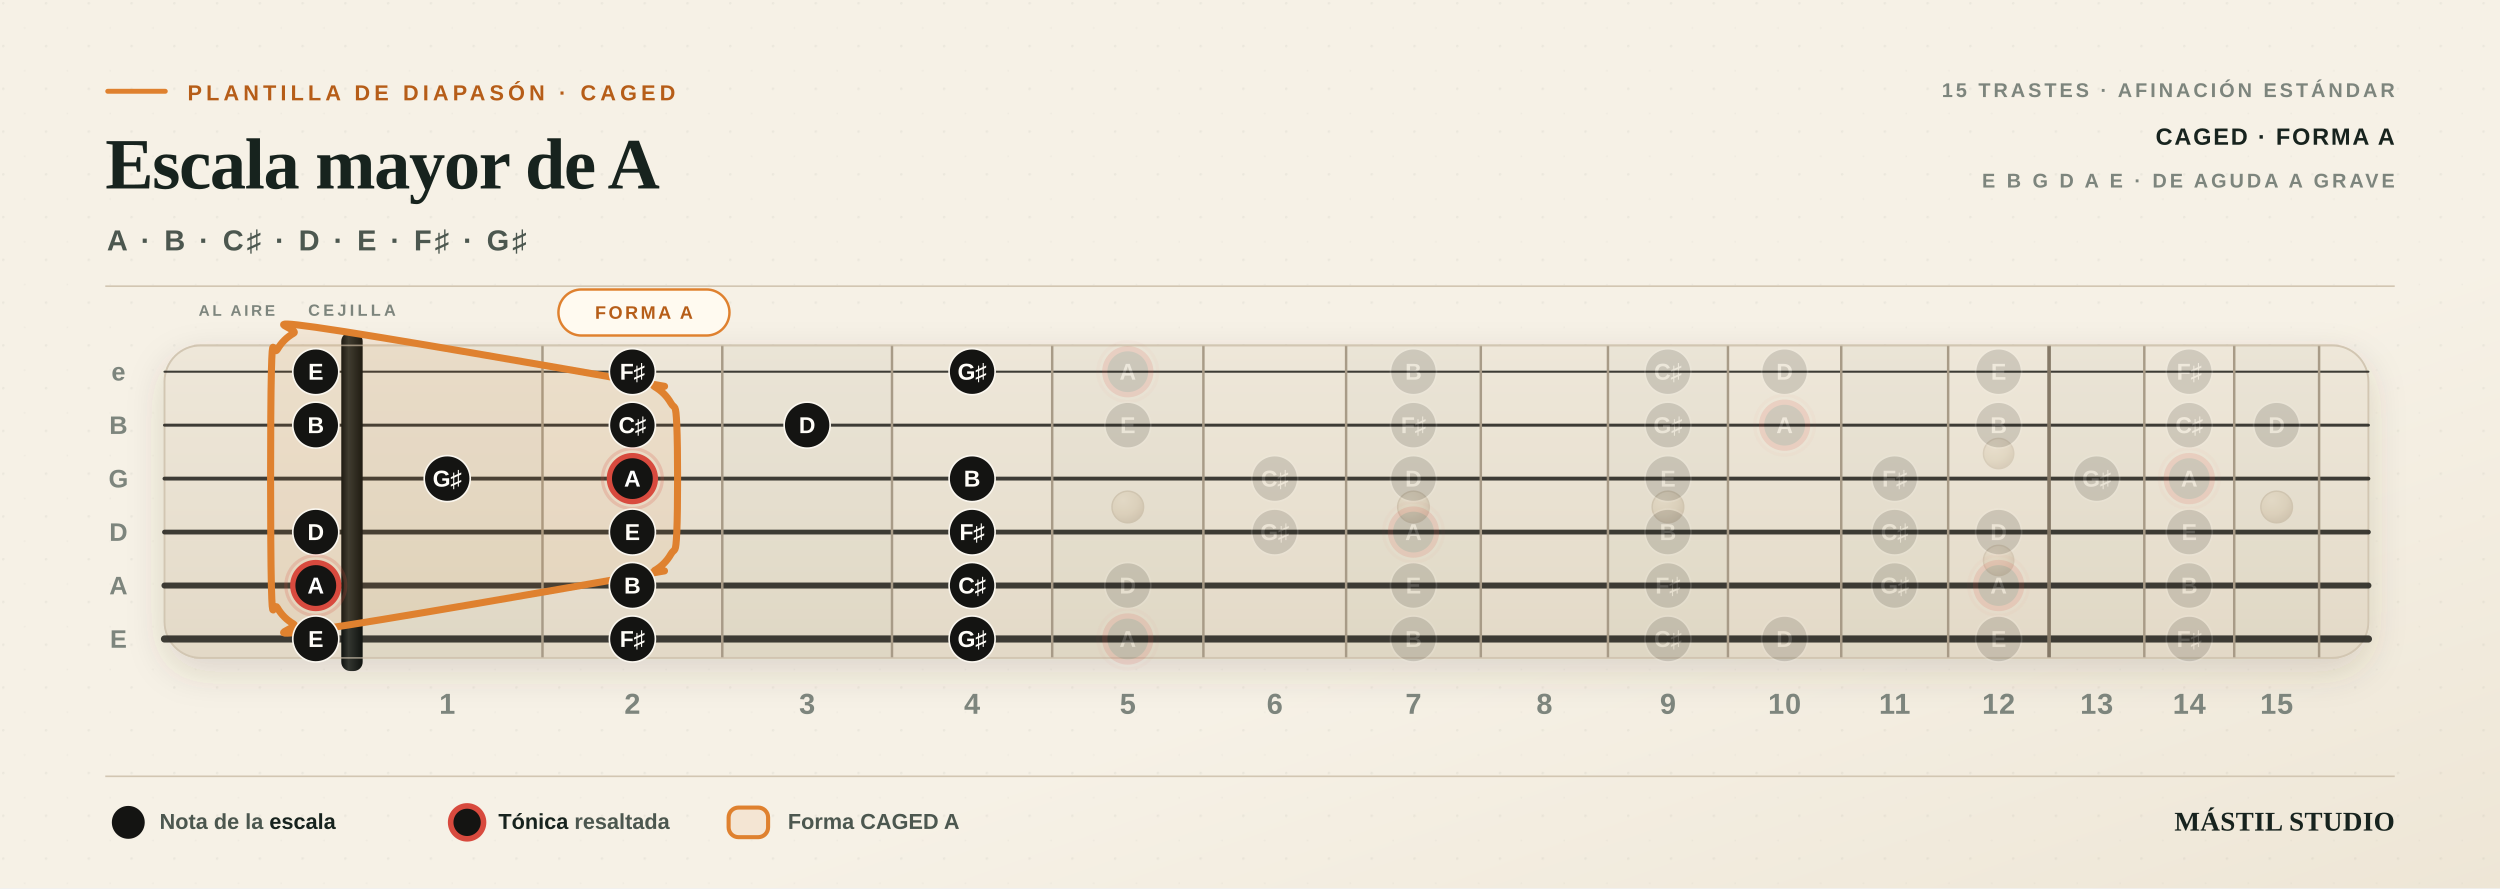
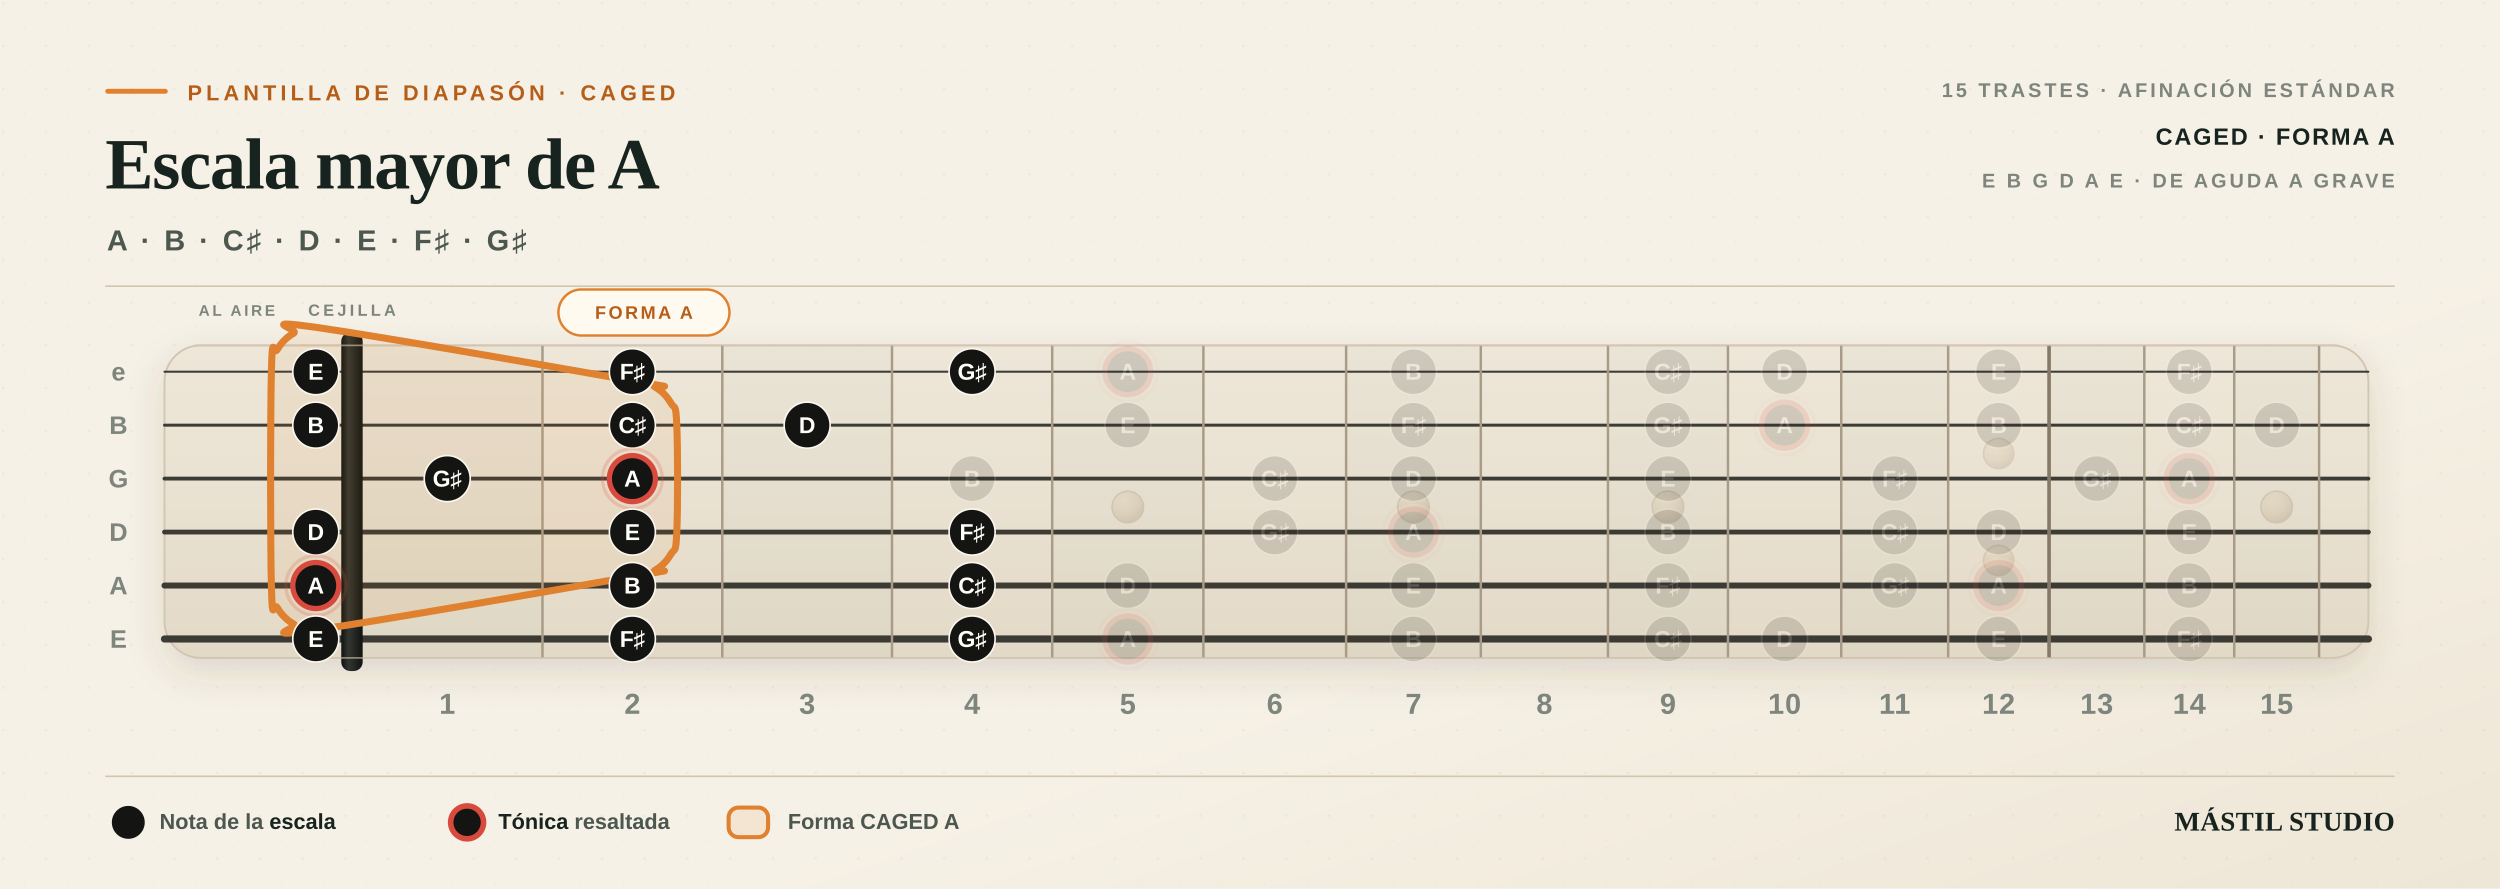
<svg xmlns="http://www.w3.org/2000/svg" width="1520" height="540" viewBox="0 0 1520 540" role="img" aria-labelledby="dsh-title dsh-desc">
  <defs>
    <linearGradient id="paper" x1="0" y1="0" x2="1" y2="1">
      <stop offset="0" stop-color="#f6f1e6" />
      <stop offset="0.64" stop-color="#f6f1e6" />
      <stop offset="1" stop-color="#eee6d6" />
    </linearGradient>
    <linearGradient id="board" x1="0" y1="0" x2="0" y2="1">
      <stop offset="0" stop-color="#eee7d9" />
      <stop offset="0.5" stop-color="#e9e1d1" />
      <stop offset="1" stop-color="#e3d9c7" />
    </linearGradient>
    <linearGradient id="capo" x1="0" y1="0" x2="1" y2="0">
      <stop offset="0" stop-color="#0f1210" />
      <stop offset="0.34" stop-color="#333630" />
      <stop offset="1" stop-color="#101310" />
    </linearGradient>
    <radialGradient id="inlay-clay" cx="35%" cy="28%" r="74%">
      <stop offset="0" stop-color="#d9c6a7" />
      <stop offset="0.62" stop-color="#bda57f" />
      <stop offset="1" stop-color="#947753" />
    </radialGradient>
    <filter id="board-shadow" x="-10%" y="-20%" width="120%" height="150%">
      <feDropShadow dx="0" dy="8" stdDeviation="11" flood-color="#4a3c27" flood-opacity="0.15" />
    </filter>
    <pattern id="paper-grain" width="26" height="26" patternUnits="userSpaceOnUse">
      <circle cx="2" cy="2" r="0.8" fill="#17231e" opacity="0.045" />
      <circle cx="15" cy="17" r="0.55" fill="#17231e" opacity="0.035" />
    </pattern>
    <style>
      .eyebrow { font-family: "Segoe UI", Arial, sans-serif; font-size: 13.2px; font-weight: 700; letter-spacing: 2.5px; fill: #b65d18; }
      .title { font-family: Georgia, "Times New Roman", serif; font-weight: 700; fill: #17231e; letter-spacing: -0.8px; }
      .subtitle { font-family: "Segoe UI", Arial, sans-serif; font-size: 17.6px; font-weight: 600; letter-spacing: 1.8px; fill: #4c574f; }
      .meta { font-family: "Segoe UI", Arial, sans-serif; font-size: 12.1px; font-weight: 700; letter-spacing: 1.8px; fill: #7d857d; }
      .meta-strong { font-family: "Segoe UI", Arial, sans-serif; font-size: 14.3px; font-weight: 700; letter-spacing: 1.1px; fill: #17231e; }
      .board-base { fill: url(#board); stroke: #d2c6b2; stroke-width: 1.2; filter: url(#board-shadow); }
      .fret-shade { fill: #17231e; opacity: 0.018; }
      .string { stroke: #2a2924; stroke-linecap: round; opacity: 0.9; }
      .string--inactive { opacity: 0.16; }
      .fret { stroke: #a89b87; stroke-width: 1.5; }
      .fret-twelfth { stroke: #857967; stroke-width: 2.2; }
      .fret-marker { fill: url(#inlay-clay); stroke: #8d7350; stroke-width: 0.9; opacity: 0.24; }
      .fret-marker--double { opacity: 0.2; }
      .fret-number { font-family: "Segoe UI", Arial, sans-serif; font-size: 17.6px; font-weight: 600; fill: #7d857d; letter-spacing: 0.5px; }
      .string-label text { font-family: "Segoe UI", Arial, sans-serif; font-size: 15.4px; font-weight: 700; fill: #7d857d; letter-spacing: 0.5px; }
      .capo { fill: url(#capo); }
      .capo-label { font-family: "Segoe UI", Arial, sans-serif; font-size: 9.9px; font-weight: 700; letter-spacing: 2px; fill: #7d857d; }
      .open-label { font-family: "Segoe UI", Arial, sans-serif; font-size: 9.35px; font-weight: 700; letter-spacing: 1.6px; fill: #7d857d; }
      .note-disc { fill: #141412; stroke: #fbf7ef; stroke-width: 1; }
      .note-label { font-family: "Segoe UI", Arial, sans-serif; font-weight: 800; fill: #fffdf8; letter-spacing: -0.2px; }
      .root-halo { fill: none; stroke: #d84a3e; stroke-width: 2; opacity: 0.2; }
      .is-root .note-disc { stroke: #d84a3e; stroke-width: 3.2; }
      .is-root .note-label { fill: #fff; }
      .role-third .note-disc { stroke: #3f8f5a; stroke-width: 2.4; }
      .role-fifth .note-disc { stroke: #df812f; stroke-width: 2.4; }
      .role-seventh .note-disc { stroke: #3b78b8; stroke-width: 2.4; }
      .note.is-context { opacity: 0.14; }
      .shape-hull { fill: #df812f; fill-opacity: 0.08; stroke: #df812f; stroke-width: 4.3; stroke-linejoin: round; }
      .shape-tag rect { fill: #fffaf0; stroke: #df812f; stroke-width: 1.5; }
      .shape-tag text { font-family: "Segoe UI", Arial, sans-serif; font-size: 11px; font-weight: 800; letter-spacing: 1.5px; fill: #b65d18; }
      .shape-tag--all rect { fill-opacity: 0.78; stroke-opacity: 0.72; }
      .shape-tag--all text { font-size: 9.9px; letter-spacing: 0.9px; fill: #4c574f; }
      .legend-text { font-family: "Segoe UI", Arial, sans-serif; font-size: 13.2px; font-weight: 600; fill: #4c574f; }
      .legend-strong { font-weight: 800; fill: #17231e; }
      .footer-mark { font-family: Georgia, "Times New Roman", serif; font-size: 16.5px; font-weight: 700; fill: #17231e; letter-spacing: 0.2px; }
    </style>
  </defs>
  <rect width="1520" height="540" fill="url(#paper)" />
  <rect width="1520" height="540" fill="url(#paper-grain)" />
  <g class="header">
    <rect x="64" y="54" width="38" height="3" rx="1.5" fill="#df812f" />
    <text class="eyebrow" x="114" y="61" font-size="13.2">PLANTILLA DE DIAPASÓN · CAGED</text>
    <text class="title" x="64" y="114.6" font-size="44">Escala mayor de A</text>
    <text class="subtitle" x="65" y="152.24" font-size="17.6">A · B · C♯ · D · E · F♯ · G♯</text>
    <text class="meta" x="1456" y="59" text-anchor="end" font-size="12.1">15 TRASTES · AFINACIÓN ESTÁNDAR</text>
    <text class="meta-strong" x="1456" y="88" text-anchor="end" font-size="14.3">CAGED · FORMA A</text>
    <text class="meta" x="1456" y="114" text-anchor="end" font-size="12.1">E B G D A E · DE AGUDA A GRAVE</text>
    <line x1="64" y1="174" x2="1456" y2="174" stroke="#d2c6b2" stroke-width="1" />
  </g>
  <g class="neck">
    <rect class="board-base" x="100" y="210" width="1340" height="190" rx="22" />
    <rect class="fret-shade" x="214" y="210" width="115.825" height="190" />
    <rect class="fret-shade" x="439.148" y="210" width="103.188" height="190" />
    <rect class="fret-shade" x="639.733" y="210" width="91.93" height="190" />
    <rect class="fret-shade" x="818.433" y="210" width="81.9" height="190" />
    <rect class="fret-shade" x="977.637" y="210" width="72.965" height="190" />
    <rect class="fret-shade" x="1119.472" y="210" width="65.004" height="190" />
    <rect class="fret-shade" x="1245.832" y="210" width="57.912" height="190" />
    <rect class="fret-shade" x="1358.406" y="210" width="51.594" height="190" />
    <circle class="fret-marker" cx="685.698" cy="308.25" r="9.6" />
    <circle class="fret-marker" cx="859.383" cy="308.25" r="9.6" />
    <circle class="fret-marker" cx="1014.119" cy="308.25" r="9.6" />
    <circle class="fret-marker" cx="1384.203" cy="308.25" r="9.6" />
    <circle class="fret-marker fret-marker--double" cx="1215.154" cy="275.75" r="9.2" />
    <circle class="fret-marker fret-marker--double" cx="1215.154" cy="340.75" r="9.2" />
    <line class="string " x1="100" y1="226" x2="1440" y2="226" stroke-width="1.25" />
    <line class="string " x1="100" y1="258.5" x2="1440" y2="258.5" stroke-width="1.8" />
    <line class="string " x1="100" y1="291" x2="1440" y2="291" stroke-width="2.35" />
    <line class="string " x1="100" y1="323.5" x2="1440" y2="323.5" stroke-width="2.9" />
    <line class="string " x1="100" y1="356" x2="1440" y2="356" stroke-width="3.65" />
    <line class="string " x1="100" y1="388.5" x2="1440" y2="388.5" stroke-width="4.35" />
    <line class="fret " x1="329.825" y1="210" x2="329.825" y2="400" />
    <line class="fret " x1="439.148" y1="210" x2="439.148" y2="400" />
    <line class="fret " x1="542.336" y1="210" x2="542.336" y2="400" />
    <line class="fret " x1="639.733" y1="210" x2="639.733" y2="400" />
    <line class="fret " x1="731.663" y1="210" x2="731.663" y2="400" />
    <line class="fret " x1="818.433" y1="210" x2="818.433" y2="400" />
    <line class="fret " x1="900.333" y1="210" x2="900.333" y2="400" />
    <line class="fret " x1="977.637" y1="210" x2="977.637" y2="400" />
    <line class="fret " x1="1050.602" y1="210" x2="1050.602" y2="400" />
    <line class="fret " x1="1119.472" y1="210" x2="1119.472" y2="400" />
    <line class="fret " x1="1184.476" y1="210" x2="1184.476" y2="400" />
    <line class="fret fret-twelfth" x1="1245.832" y1="210" x2="1245.832" y2="400" />
    <line class="fret " x1="1303.744" y1="210" x2="1303.744" y2="400" />
    <line class="fret " x1="1358.406" y1="210" x2="1358.406" y2="400" />
    <line class="fret " x1="1410" y1="210" x2="1410" y2="400" />
    <rect class="capo" x="207.5" y="202" width="13" height="206" rx="5.5" />
    <line x1="118" y1="210" x2="1422" y2="210" stroke="#d2c6b2" stroke-width="1" opacity="0.65" />
    <line x1="118" y1="400" x2="1422" y2="400" stroke="#d2c6b2" stroke-width="1" opacity="0.65" />
    <g class="shape-tag" transform="translate(391.5173 190)">
      <rect x="-52" y="-14" width="104" height="28" rx="14" />
      <text text-anchor="middle" dominant-baseline="central">FORMA A</text>
    </g>
    <path class="shape-hull" d="M 165 226 C 165.65 200.17, 166.19 216.71, 168.62 212.5 C 171.05 208.29, 174.29 205.05, 178.5 202.62 C 182.71 200.19, 154.92 193.8, 192 199 C 229.08 204.2, 347.41 225, 384.49 231.5 C 421.56 238, 393.78 232.69, 397.99 235.12 C 402.2 237.55, 405.44 240.79, 407.87 245 C 410.3 249.21, 410.84 244.37, 411.49 258.5 C 412.14 272.63, 412.14 309.37, 411.49 323.5 C 410.84 337.63, 410.3 332.79, 407.87 337 C 405.44 341.21, 402.2 344.45, 397.99 346.88 C 393.78 349.31, 421.56 344, 384.49 350.5 C 347.41 357, 229.08 377.8, 192 383 C 154.92 388.2, 182.71 381.81, 178.5 379.38 C 174.29 376.95, 171.05 373.71, 168.62 369.5 C 166.19 365.29, 165.65 381.83, 165 356 C 164.35 330.17, 164.35 251.83, 165 226 Z" />
    <g class="note" transform="translate(192 226)">
      <circle class="note-disc" r="14" />
      <text class="note-label" text-anchor="middle" dominant-baseline="central" font-size="14">E</text>
    </g>
    <g class="note" transform="translate(192 258.5)">
      <circle class="note-disc" r="14" />
      <text class="note-label" text-anchor="middle" dominant-baseline="central" font-size="14">B</text>
    </g>
    <g class="note" transform="translate(192 323.5)">
      <circle class="note-disc" r="14" />
      <text class="note-label" text-anchor="middle" dominant-baseline="central" font-size="14">D</text>
    </g>
    <g class="note is-root" transform="translate(192 356)">
      <circle class="root-halo" r="18.2" />
      <circle class="note-disc" r="14" />
      <text class="note-label" text-anchor="middle" dominant-baseline="central" font-size="14">A</text>
    </g>
    <g class="note" transform="translate(192 388.5)">
      <circle class="note-disc" r="14" />
      <text class="note-label" text-anchor="middle" dominant-baseline="central" font-size="14">E</text>
    </g>
    <g class="note" transform="translate(384.4864 226)">
      <circle class="note-disc" r="14" />
      <text class="note-label" text-anchor="middle" dominant-baseline="central" font-size="14">F♯</text>
    </g>
    <g class="note" transform="translate(591.0345 226)">
      <circle class="note-disc" r="14" />
      <text class="note-label" text-anchor="middle" dominant-baseline="central" font-size="14">G♯</text>
    </g>
    <g class="note is-root is-context" transform="translate(685.6977 226)">
      <circle class="root-halo" r="18.2" />
      <circle class="note-disc" r="14" />
      <text class="note-label" text-anchor="middle" dominant-baseline="central" font-size="14">A</text>
    </g>
    <g class="note is-context" transform="translate(859.3833 226)">
      <circle class="note-disc" r="14" />
      <text class="note-label" text-anchor="middle" dominant-baseline="central" font-size="14">B</text>
    </g>
    <g class="note is-context" transform="translate(1014.119 226)">
      <circle class="note-disc" r="14" />
      <text class="note-label" text-anchor="middle" dominant-baseline="central" font-size="14">C♯</text>
    </g>
    <g class="note is-context" transform="translate(1085.037 226)">
      <circle class="note-disc" r="14" />
      <text class="note-label" text-anchor="middle" dominant-baseline="central" font-size="14">D</text>
    </g>
    <g class="note is-context" transform="translate(1215.154 226)">
      <circle class="note-disc" r="14" />
      <text class="note-label" text-anchor="middle" dominant-baseline="central" font-size="14">E</text>
    </g>
    <g class="note is-context" transform="translate(1331.075 226)">
      <circle class="note-disc" r="14" />
      <text class="note-label" text-anchor="middle" dominant-baseline="central" font-size="14">F♯</text>
    </g>
    <g class="note" transform="translate(384.4864 258.5)">
      <circle class="note-disc" r="14" />
      <text class="note-label" text-anchor="middle" dominant-baseline="central" font-size="14">C♯</text>
    </g>
    <g class="note" transform="translate(490.7423 258.5)">
      <circle class="note-disc" r="14" />
      <text class="note-label" text-anchor="middle" dominant-baseline="central" font-size="14">D</text>
    </g>
    <g class="note is-context" transform="translate(685.6977 258.5)">
      <circle class="note-disc" r="14" />
      <text class="note-label" text-anchor="middle" dominant-baseline="central" font-size="14">E</text>
    </g>
    <g class="note is-context" transform="translate(859.3833 258.5)">
      <circle class="note-disc" r="14" />
      <text class="note-label" text-anchor="middle" dominant-baseline="central" font-size="14">F♯</text>
    </g>
    <g class="note is-context" transform="translate(1014.119 258.5)">
      <circle class="note-disc" r="14" />
      <text class="note-label" text-anchor="middle" dominant-baseline="central" font-size="14">G♯</text>
    </g>
    <g class="note is-root is-context" transform="translate(1085.037 258.5)">
      <circle class="root-halo" r="18.2" />
      <circle class="note-disc" r="14" />
      <text class="note-label" text-anchor="middle" dominant-baseline="central" font-size="14">A</text>
    </g>
    <g class="note is-context" transform="translate(1215.154 258.5)">
      <circle class="note-disc" r="14" />
      <text class="note-label" text-anchor="middle" dominant-baseline="central" font-size="14">B</text>
    </g>
    <g class="note is-context" transform="translate(1331.075 258.5)">
      <circle class="note-disc" r="14" />
      <text class="note-label" text-anchor="middle" dominant-baseline="central" font-size="14">C♯</text>
    </g>
    <g class="note is-context" transform="translate(1384.203 258.5)">
      <circle class="note-disc" r="14" />
      <text class="note-label" text-anchor="middle" dominant-baseline="central" font-size="14">D</text>
    </g>
    <g class="note" transform="translate(271.9123 291)">
      <circle class="note-disc" r="14" />
      <text class="note-label" text-anchor="middle" dominant-baseline="central" font-size="14">G♯</text>
    </g>
    <g class="note is-root" transform="translate(384.4864 291)">
      <circle class="root-halo" r="18.2" />
      <circle class="note-disc" r="14" />
      <text class="note-label" text-anchor="middle" dominant-baseline="central" font-size="14">A</text>
    </g>
-     <g class="note" transform="translate(591.0345 291)">
+     <g class="note is-context" transform="translate(591.0345 291)">
      <circle class="note-disc" r="14" />
      <text class="note-label" text-anchor="middle" dominant-baseline="central" font-size="14">B</text>
    </g>
    <g class="note is-context" transform="translate(775.0479 291)">
      <circle class="note-disc" r="14" />
      <text class="note-label" text-anchor="middle" dominant-baseline="central" font-size="14">C♯</text>
    </g>
    <g class="note is-context" transform="translate(859.3833 291)">
      <circle class="note-disc" r="14" />
      <text class="note-label" text-anchor="middle" dominant-baseline="central" font-size="14">D</text>
    </g>
    <g class="note is-context" transform="translate(1014.119 291)">
      <circle class="note-disc" r="14" />
      <text class="note-label" text-anchor="middle" dominant-baseline="central" font-size="14">E</text>
    </g>
    <g class="note is-context" transform="translate(1151.974 291)">
      <circle class="note-disc" r="14" />
      <text class="note-label" text-anchor="middle" dominant-baseline="central" font-size="14">F♯</text>
    </g>
    <g class="note is-context" transform="translate(1274.788 291)">
      <circle class="note-disc" r="14" />
      <text class="note-label" text-anchor="middle" dominant-baseline="central" font-size="14">G♯</text>
    </g>
    <g class="note is-root is-context" transform="translate(1331.075 291)">
      <circle class="root-halo" r="18.2" />
      <circle class="note-disc" r="14" />
      <text class="note-label" text-anchor="middle" dominant-baseline="central" font-size="14">A</text>
    </g>
    <g class="note" transform="translate(384.4864 323.5)">
      <circle class="note-disc" r="14" />
      <text class="note-label" text-anchor="middle" dominant-baseline="central" font-size="14">E</text>
    </g>
    <g class="note" transform="translate(591.0345 323.5)">
      <circle class="note-disc" r="14" />
      <text class="note-label" text-anchor="middle" dominant-baseline="central" font-size="14">F♯</text>
    </g>
    <g class="note is-context" transform="translate(775.0479 323.5)">
      <circle class="note-disc" r="14" />
      <text class="note-label" text-anchor="middle" dominant-baseline="central" font-size="14">G♯</text>
    </g>
    <g class="note is-root is-context" transform="translate(859.3833 323.5)">
      <circle class="root-halo" r="18.2" />
      <circle class="note-disc" r="14" />
      <text class="note-label" text-anchor="middle" dominant-baseline="central" font-size="14">A</text>
    </g>
    <g class="note is-context" transform="translate(1014.119 323.5)">
      <circle class="note-disc" r="14" />
      <text class="note-label" text-anchor="middle" dominant-baseline="central" font-size="14">B</text>
    </g>
    <g class="note is-context" transform="translate(1151.974 323.5)">
      <circle class="note-disc" r="14" />
      <text class="note-label" text-anchor="middle" dominant-baseline="central" font-size="14">C♯</text>
    </g>
    <g class="note is-context" transform="translate(1215.154 323.5)">
      <circle class="note-disc" r="14" />
      <text class="note-label" text-anchor="middle" dominant-baseline="central" font-size="14">D</text>
    </g>
    <g class="note is-context" transform="translate(1331.075 323.5)">
      <circle class="note-disc" r="14" />
      <text class="note-label" text-anchor="middle" dominant-baseline="central" font-size="14">E</text>
    </g>
    <g class="note" transform="translate(384.4864 356)">
      <circle class="note-disc" r="14" />
      <text class="note-label" text-anchor="middle" dominant-baseline="central" font-size="14">B</text>
    </g>
    <g class="note" transform="translate(591.0345 356)">
      <circle class="note-disc" r="14" />
      <text class="note-label" text-anchor="middle" dominant-baseline="central" font-size="14">C♯</text>
    </g>
    <g class="note is-context" transform="translate(685.6977 356)">
      <circle class="note-disc" r="14" />
      <text class="note-label" text-anchor="middle" dominant-baseline="central" font-size="14">D</text>
    </g>
    <g class="note is-context" transform="translate(859.3833 356)">
      <circle class="note-disc" r="14" />
      <text class="note-label" text-anchor="middle" dominant-baseline="central" font-size="14">E</text>
    </g>
    <g class="note is-context" transform="translate(1014.119 356)">
      <circle class="note-disc" r="14" />
      <text class="note-label" text-anchor="middle" dominant-baseline="central" font-size="14">F♯</text>
    </g>
    <g class="note is-context" transform="translate(1151.974 356)">
      <circle class="note-disc" r="14" />
      <text class="note-label" text-anchor="middle" dominant-baseline="central" font-size="14">G♯</text>
    </g>
    <g class="note is-root is-context" transform="translate(1215.154 356)">
      <circle class="root-halo" r="18.2" />
      <circle class="note-disc" r="14" />
      <text class="note-label" text-anchor="middle" dominant-baseline="central" font-size="14">A</text>
    </g>
    <g class="note is-context" transform="translate(1331.075 356)">
      <circle class="note-disc" r="14" />
      <text class="note-label" text-anchor="middle" dominant-baseline="central" font-size="14">B</text>
    </g>
    <g class="note" transform="translate(384.4864 388.5)">
      <circle class="note-disc" r="14" />
      <text class="note-label" text-anchor="middle" dominant-baseline="central" font-size="14">F♯</text>
    </g>
    <g class="note" transform="translate(591.0345 388.5)">
      <circle class="note-disc" r="14" />
      <text class="note-label" text-anchor="middle" dominant-baseline="central" font-size="14">G♯</text>
    </g>
    <g class="note is-root is-context" transform="translate(685.6977 388.5)">
      <circle class="root-halo" r="18.2" />
      <circle class="note-disc" r="14" />
      <text class="note-label" text-anchor="middle" dominant-baseline="central" font-size="14">A</text>
    </g>
    <g class="note is-context" transform="translate(859.3833 388.5)">
      <circle class="note-disc" r="14" />
      <text class="note-label" text-anchor="middle" dominant-baseline="central" font-size="14">B</text>
    </g>
    <g class="note is-context" transform="translate(1014.119 388.5)">
      <circle class="note-disc" r="14" />
      <text class="note-label" text-anchor="middle" dominant-baseline="central" font-size="14">C♯</text>
    </g>
    <g class="note is-context" transform="translate(1085.037 388.5)">
      <circle class="note-disc" r="14" />
      <text class="note-label" text-anchor="middle" dominant-baseline="central" font-size="14">D</text>
    </g>
    <g class="note is-context" transform="translate(1215.154 388.5)">
      <circle class="note-disc" r="14" />
      <text class="note-label" text-anchor="middle" dominant-baseline="central" font-size="14">E</text>
    </g>
    <g class="note is-context" transform="translate(1331.075 388.5)">
      <circle class="note-disc" r="14" />
      <text class="note-label" text-anchor="middle" dominant-baseline="central" font-size="14">F♯</text>
    </g>
    <g class="string-label" opacity="1">
      <text x="72" y="226" text-anchor="middle" dominant-baseline="central">e</text>
    </g>
    <g class="string-label" opacity="1">
      <text x="72" y="258.5" text-anchor="middle" dominant-baseline="central">B</text>
    </g>
    <g class="string-label" opacity="1">
      <text x="72" y="291" text-anchor="middle" dominant-baseline="central">G</text>
    </g>
    <g class="string-label" opacity="1">
      <text x="72" y="323.5" text-anchor="middle" dominant-baseline="central">D</text>
    </g>
    <g class="string-label" opacity="1">
      <text x="72" y="356" text-anchor="middle" dominant-baseline="central">A</text>
    </g>
    <g class="string-label" opacity="1">
      <text x="72" y="388.5" text-anchor="middle" dominant-baseline="central">E</text>
    </g>
    <text class="capo-label" x="214" y="192" text-anchor="middle">CEJILLA</text>
    <text class="open-label" x="144" y="192" text-anchor="middle">AL AIRE</text>
  </g>
  <g class="fret-numbers">
    <text class="fret-number" x="271.912" y="434" text-anchor="middle">1</text>
    <text class="fret-number" x="384.486" y="434" text-anchor="middle">2</text>
    <text class="fret-number" x="490.742" y="434" text-anchor="middle">3</text>
    <text class="fret-number" x="591.035" y="434" text-anchor="middle">4</text>
    <text class="fret-number" x="685.698" y="434" text-anchor="middle">5</text>
    <text class="fret-number" x="775.048" y="434" text-anchor="middle">6</text>
    <text class="fret-number" x="859.383" y="434" text-anchor="middle">7</text>
    <text class="fret-number" x="938.985" y="434" text-anchor="middle">8</text>
    <text class="fret-number" x="1014.119" y="434" text-anchor="middle">9</text>
    <text class="fret-number" x="1085.037" y="434" text-anchor="middle">10</text>
    <text class="fret-number" x="1151.974" y="434" text-anchor="middle">11</text>
    <text class="fret-number" x="1215.154" y="434" text-anchor="middle">12</text>
    <text class="fret-number" x="1274.788" y="434" text-anchor="middle">13</text>
    <text class="fret-number" x="1331.075" y="434" text-anchor="middle">14</text>
    <text class="fret-number" x="1384.203" y="434" text-anchor="middle">15</text>
  </g>
  <g class="footer">
    <line x1="64" y1="472" x2="1456" y2="472" stroke="#d2c6b2" stroke-width="1" />
    <g transform="translate(78 500)">
      <circle cx="0" cy="0" r="10" fill="#141412" />
      <text class="legend-text" x="19" y="4">Nota de la <tspan class="legend-strong">escala</tspan>
      </text>
    </g>
    <g transform="translate(284 500)">
      <circle cx="0" cy="0" r="10" fill="#141412" stroke="#d84a3e" stroke-width="3.4" />
      <text class="legend-text" x="19" y="4">
        <tspan class="legend-strong">Tónica</tspan> resaltada</text>
    </g>
    <g transform="translate(455 500)">
      <rect x="-12" y="-9" width="24" height="18" rx="6" fill="#df812f" fill-opacity="0.1" stroke="#df812f" stroke-width="2.5" />
      <text class="legend-text" x="24" y="4">Forma CAGED A</text>
    </g>
    <text class="footer-mark" x="1456" y="505" text-anchor="end">MÁSTIL STUDIO</text>
  </g>
</svg>
